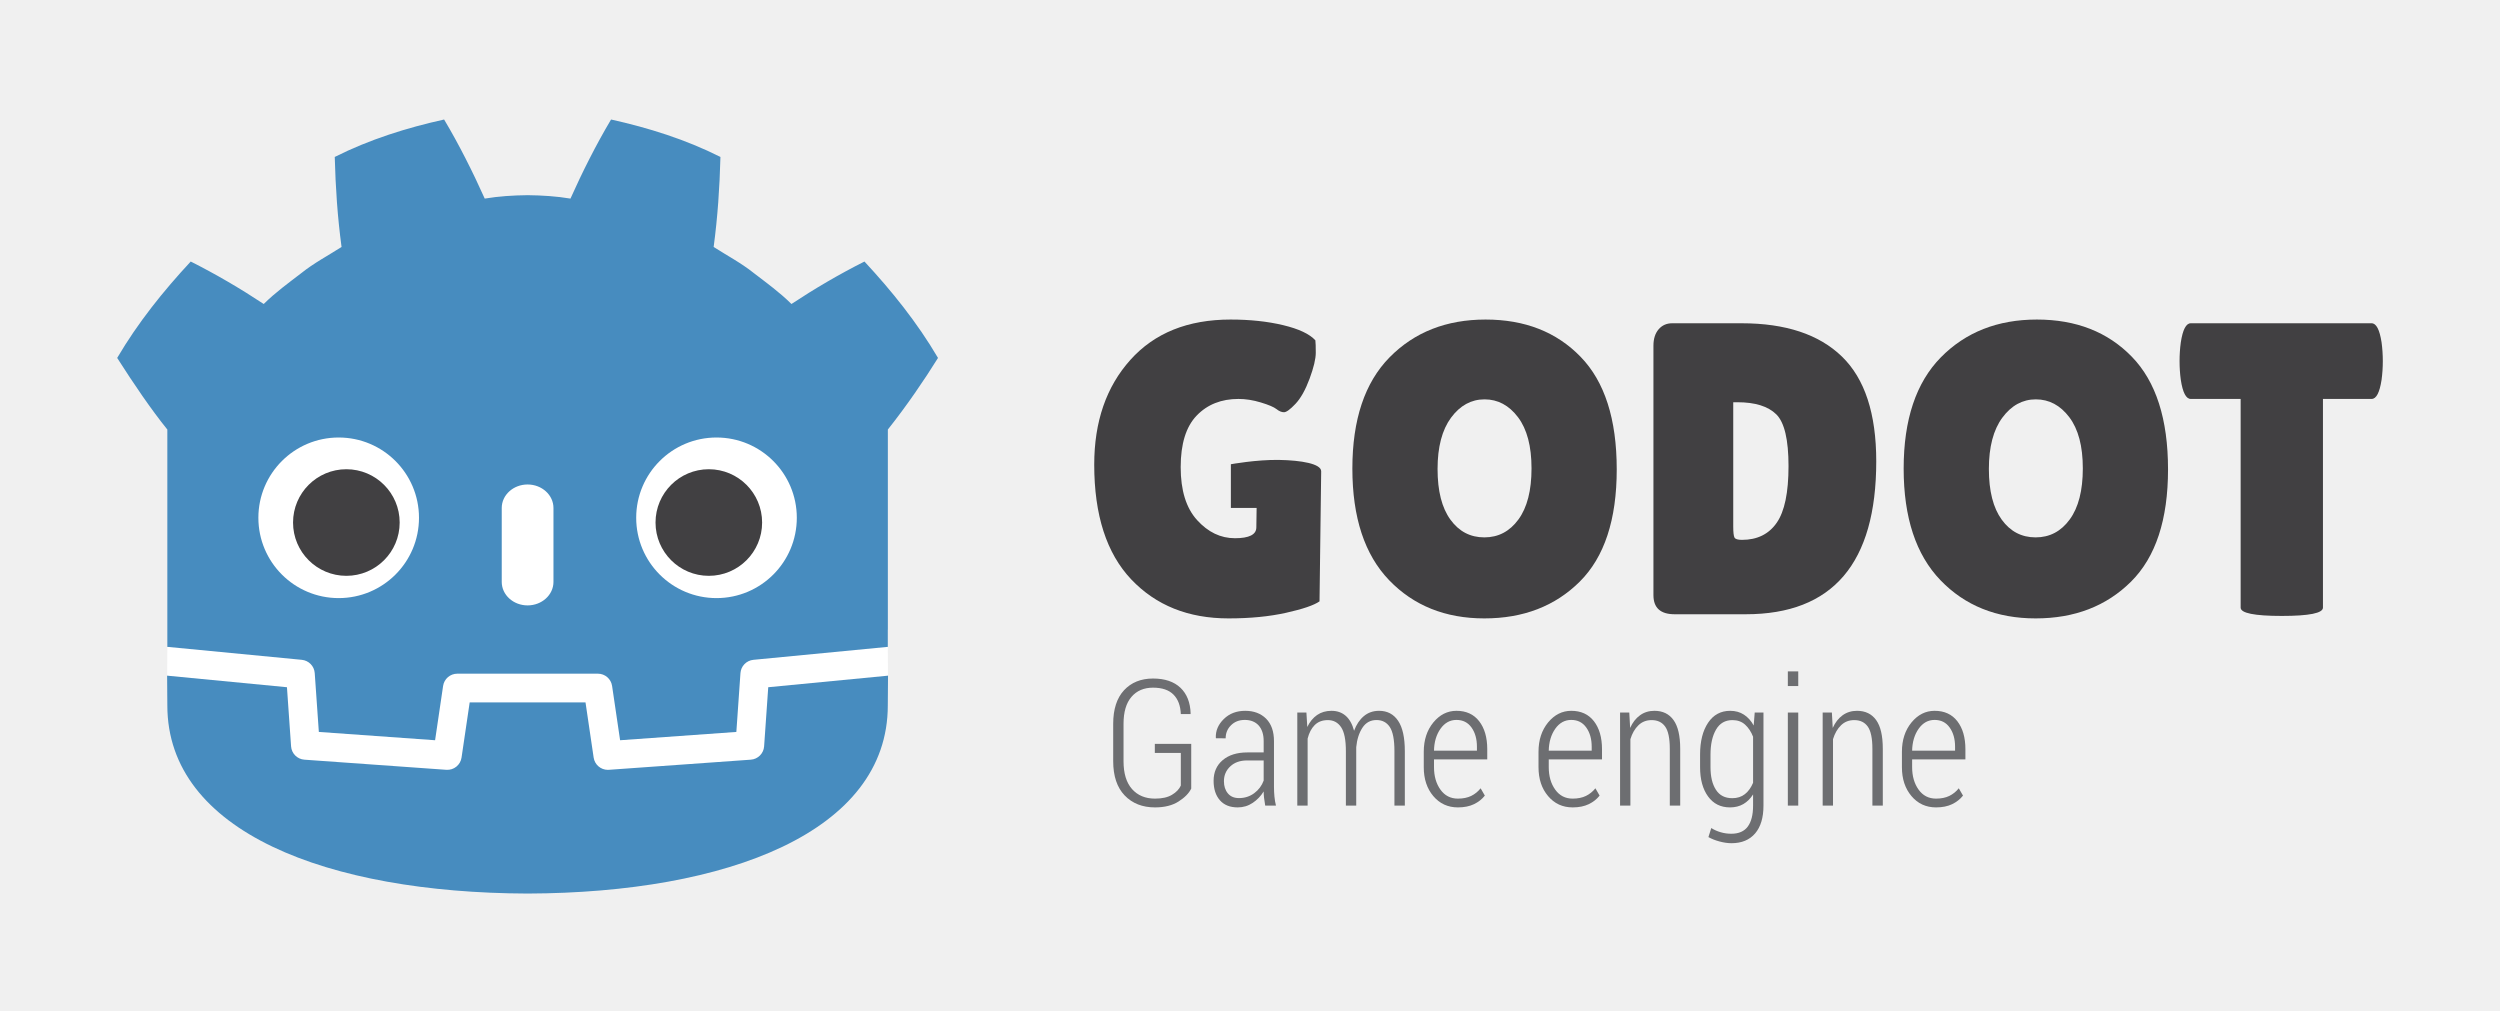
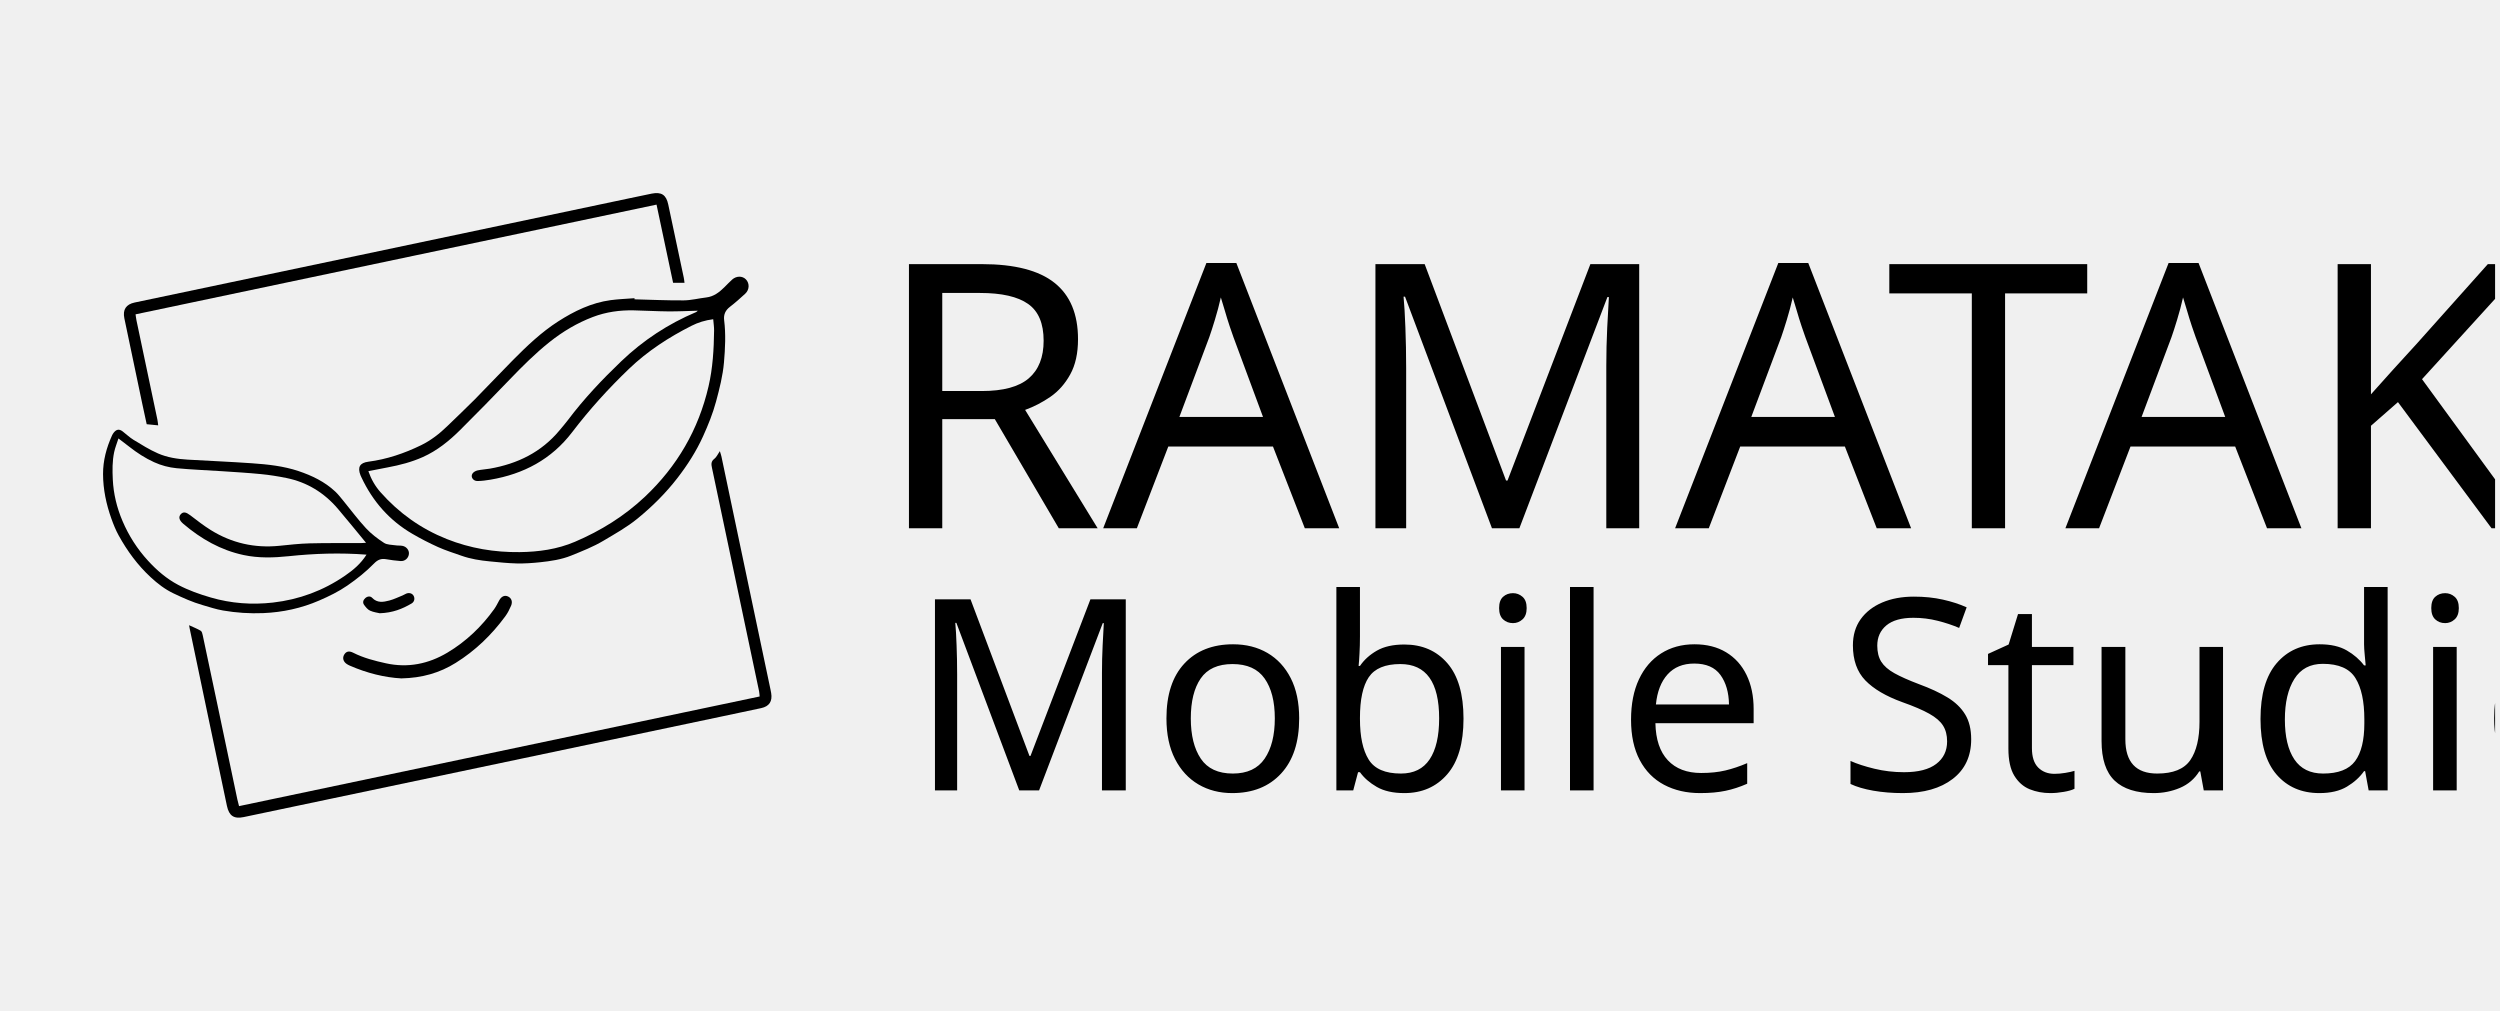
<svg xmlns="http://www.w3.org/2000/svg" id="svg2" version="1.1" xml:space="preserve" width="1024" height="414" viewBox="0 0 960 388.125">
  <defs id="defs6">
+     <rect x="380.11" y="218.234" width="598.525" height="88.523" id="rect8026" />
    <clipPath clipPathUnits="userSpaceOnUse" id="clipPath16">
      <path d="M 0,595.276 H 841.89 V 0 H 0 Z" id="path18" />
+     </clipPath>
+     <clipPath clipPathUnits="userSpaceOnUse" id="clipPath18">
+       <path d="M 0,566.93 H 566.93 V 0 H 0 Z" id="path16" />
    </clipPath>
  </defs>
  <g id="g10" transform="matrix(1.25,0,0,-1.25,-94.25,597.4987)">
    <g id="g12">
      <g id="g14" clip-path="url(#clipPath16)">
-         <g id="g20" transform="matrix(1.131053,0,0,1.131053,531.4495,355.3157)" style="stroke-width:0.884">
-           <path d="m 0,0 c -3.611,0 -6.636,-1.659 -9.09,-4.967 -2.441,-3.311 -3.668,-7.958 -3.668,-13.938 0,-5.993 1.166,-10.581 3.503,-13.778 2.333,-3.207 5.398,-4.804 9.2,-4.804 3.8,0 6.887,1.617 9.258,4.862 2.371,3.233 3.559,7.861 3.559,13.886 0,6.02 -1.227,10.654 -3.673,13.89 C 6.646,-1.617 3.616,0 0,0 m -0.055,-59.493 c -10.573,0 -19.195,3.46 -25.859,10.379 -6.655,6.925 -9.984,17.03 -9.984,30.314 0,13.292 3.367,23.356 10.101,30.209 6.736,6.844 15.431,10.269 26.082,10.269 10.649,0 19.251,-3.363 25.794,-10.109 6.555,-6.733 9.827,-16.94 9.827,-30.591 0,-13.661 -3.348,-23.822 -10.05,-30.49 -6.702,-6.654 -15.333,-9.981 -25.911,-9.981" style="fill:#414042;fill-opacity:1;fill-rule:nonzero;stroke:none;stroke-width:0.884" id="path22" />
+         <g id="g12-3" transform="translate(54.64973,-84.97163)">
+           <g id="g14-6" clip-path="url(#clipPath18)">
+             <g id="g20-7" transform="translate(239.8516,464.9028)">
+               <path d="m 0,0 c -2.543,-0.327 -4.661,-1.003 -6.645,-2.006 -6.996,-3.535 -13.507,-7.754 -19.207,-13.212 -6.329,-6.06 -12.18,-12.529 -17.492,-19.495 -6.341,-8.316 -14.901,-12.849 -25.074,-14.573 -1.326,-0.225 -2.677,-0.402 -4.018,-0.419 -1.318,-0.013 -2.169,1.265 -1.54,2.268 0.295,0.471 0.961,0.856 1.527,0.984 1.253,0.282 2.556,0.332 3.824,0.553 8.481,1.477 15.823,5.04 21.417,11.775 0.861,1.039 1.75,2.056 2.56,3.132 4.918,6.537 10.515,12.457 16.417,18.101 6.729,6.433 14.38,11.454 22.957,15.077 0.171,0.072 0.306,0.238 0.545,0.432 -3.145,-0.079 -6.125,-0.236 -9.105,-0.211 -3.516,0.028 -7.028,0.243 -10.543,0.318 -4.31,0.093 -8.518,-0.484 -12.575,-2.025 -4.867,-1.851 -9.276,-4.481 -13.339,-7.718 -4.368,-3.482 -8.306,-7.411 -12.17,-11.431 -5.041,-5.241 -10.115,-10.455 -15.28,-15.577 -3.377,-3.354 -7.062,-6.347 -11.479,-8.319 -3.451,-1.54 -7.066,-2.477 -10.76,-3.164 -1.939,-0.357 -3.871,-0.753 -5.96,-1.164 0.875,-2.511 2.109,-4.637 3.74,-6.479 5.651,-6.387 12.437,-11.224 20.367,-14.378 7.173,-2.854 14.678,-4.102 22.369,-4.01 5.824,0.071 11.556,0.852 16.996,3.178 7.946,3.396 15.183,7.89 21.477,13.823 9.909,9.346 16.482,20.636 19.555,33.93 1.302,5.627 1.632,11.364 1.703,17.118 C 0.281,-2.396 0.104,-1.298 0,0 m -24.175,6.116 c 5.032,-0.124 10.065,-0.366 15.094,-0.325 2.317,0.02 4.628,0.632 6.949,0.899 2.305,0.271 3.978,1.588 5.544,3.125 0.796,0.777 1.552,1.6 2.376,2.345 1.327,1.201 3.19,1.203 4.271,0.061 C 11.213,11 11.147,9.049 9.81,7.822 8.3,6.437 6.768,5.065 5.143,3.817 3.742,2.74 3.145,1.437 3.357,-0.292 3.892,-4.618 3.674,-8.955 3.303,-13.27 2.951,-17.353 1.936,-21.313 0.872,-25.275 c -0.996,-3.695 -2.412,-7.194 -3.979,-10.657 -2.089,-4.612 -4.792,-8.844 -7.88,-12.839 -3.597,-4.654 -7.742,-8.772 -12.295,-12.485 -3.233,-2.64 -6.869,-4.657 -10.437,-6.786 -3.144,-1.876 -6.526,-3.187 -9.884,-4.554 -3.052,-1.241 -6.318,-1.712 -9.574,-2.06 -2.381,-0.252 -4.788,-0.419 -7.177,-0.366 -2.792,0.062 -5.58,0.376 -8.362,0.638 -2.916,0.277 -5.806,0.736 -8.581,1.717 -2.418,0.853 -4.877,1.62 -7.213,2.668 -2.708,1.216 -5.362,2.589 -7.929,4.084 -7.051,4.105 -12.178,9.983 -15.634,17.349 -0.099,0.212 -0.205,0.422 -0.29,0.64 -0.961,2.478 -0.199,3.82 2.408,4.157 5.699,0.74 11.078,2.571 16.203,5.064 2.996,1.46 5.66,3.525 8.066,5.87 2.808,2.738 5.676,5.414 8.434,8.202 3.953,3.999 7.789,8.111 11.75,12.106 4.293,4.33 8.723,8.558 13.867,11.855 4.935,3.166 10.211,5.737 16.135,6.536 2.418,0.325 4.873,0.407 7.313,0.596 0.005,-0.114 0.008,-0.231 0.012,-0.344" style="fill:#000000;fill-opacity:1;fill-rule:evenodd;stroke:none" id="path22-5" />
+             </g>
+             <g id="g24-3" transform="translate(78.8403,370.9033)">
+               <path d="m 0,0 c 1.306,-0.606 2.497,-1.068 3.579,-1.709 0.352,-0.213 0.503,-0.879 0.608,-1.368 1.532,-7.165 3.043,-14.338 4.553,-21.509 2.028,-9.638 4.052,-19.279 6.082,-28.917 0.132,-0.622 0.31,-1.233 0.523,-2.069 53.307,11.225 106.533,22.435 159.928,33.68 -0.058,0.565 -0.064,1.071 -0.165,1.559 -4.817,22.893 -9.637,45.784 -14.48,68.671 -0.235,1.102 -0.332,1.98 0.733,2.789 0.66,0.504 1.025,1.394 1.689,2.349 0.2,-0.678 0.388,-1.18 0.497,-1.698 1.791,-8.486 3.57,-16.978 5.357,-25.466 3.235,-15.368 6.475,-30.739 9.711,-46.108 0.071,-0.346 0.141,-0.691 0.198,-1.039 0.429,-2.546 -0.58,-4.097 -3.068,-4.633 -3.837,-0.83 -7.682,-1.631 -11.524,-2.442 -20.416,-4.3 -40.832,-8.601 -61.249,-12.9 -19.785,-4.167 -39.573,-8.326 -59.36,-12.487 -8.948,-1.881 -17.89,-3.774 -26.842,-5.644 -3.002,-0.626 -4.504,0.389 -5.147,3.438 -2.01,9.518 -4.013,19.041 -6.012,28.561 -1.819,8.66 -3.63,17.323 -5.445,25.988 C 0.109,-0.686 0.072,-0.412 0,0" style="fill:#000000;fill-opacity:1;fill-rule:evenodd;stroke:none" id="path26-5" />
+             </g>
+             <g id="g28-6" transform="translate(133.3437,392.5825)">
+               <path d="m 0,0 c -8.122,0.626 -16.018,0.354 -23.909,-0.476 -4.619,-0.483 -9.255,-0.626 -13.834,0.353 -7.05,1.502 -13.108,4.968 -18.547,9.601 -1.301,1.107 -1.535,2.132 -0.746,2.968 0.767,0.813 1.597,0.639 2.924,-0.374 2.047,-1.562 4.086,-3.164 6.269,-4.517 6.438,-4.002 13.465,-5.597 21.025,-4.839 3.09,0.309 6.188,0.67 9.29,0.75 5.271,0.135 10.547,0.068 15.819,0.09 0.48,0.004 0.96,0.047 1.56,0.081 -2.979,3.608 -5.764,7.069 -8.644,10.45 -4.204,4.929 -9.463,8.174 -15.841,9.466 -2.575,0.521 -5.184,0.935 -7.8,1.191 -4.013,0.394 -8.044,0.626 -12.07,0.896 -4.61,0.307 -9.231,0.47 -13.828,0.91 -2.372,0.229 -4.707,0.841 -6.929,1.854 -2.742,1.247 -5.231,2.87 -7.589,4.724 -1.033,0.814 -2.091,1.601 -3.355,2.566 -0.498,-1.556 -1.033,-2.854 -1.32,-4.206 -0.585,-2.763 -0.556,-5.573 -0.42,-8.386 0.212,-4.442 1.253,-8.698 2.982,-12.761 1.917,-4.5 4.527,-8.594 7.846,-12.209 2.705,-2.952 5.689,-5.535 9.279,-7.428 3.186,-1.681 6.539,-2.861 9.966,-3.859 6.265,-1.829 12.662,-2.302 19.129,-1.564 8.058,0.922 15.456,3.658 22.154,8.267 C -4.079,-4.724 -1.767,-2.808 0,0 m -80.937,24.747 c -0.014,4.175 1.053,8.103 2.761,11.878 0.143,0.315 0.33,0.623 0.549,0.891 0.829,1.027 1.674,1.133 2.724,0.333 1.118,-0.853 2.137,-1.857 3.328,-2.578 2.452,-1.486 4.898,-3.031 7.512,-4.172 2.844,-1.245 5.953,-1.721 9.066,-1.905 6.598,-0.388 13.203,-0.66 19.796,-1.121 4.845,-0.339 9.696,-0.848 14.33,-2.405 4.12,-1.386 8.023,-3.254 11.243,-6.269 0.936,-0.872 1.728,-1.906 2.545,-2.899 2.302,-2.799 4.452,-5.734 6.916,-8.382 C 1.442,6.386 3.389,4.906 5.38,3.616 6.329,3 7.726,3.053 8.933,2.864 c 0.69,-0.11 1.413,-0.031 2.099,-0.16 1.262,-0.237 2.119,-1.368 1.992,-2.509 -0.14,-1.269 -1.213,-2.258 -2.545,-2.162 -1.513,0.108 -3.027,0.321 -4.525,0.575 -1.467,0.25 -2.537,-0.196 -3.591,-1.276 -2.496,-2.557 -5.278,-4.777 -8.232,-6.816 -2.721,-1.88 -5.668,-3.307 -8.651,-4.6 -5.456,-2.371 -11.215,-3.624 -17.181,-3.876 -4.167,-0.176 -8.308,0.1 -12.403,0.806 -2.116,0.363 -4.178,1.062 -6.252,1.659 -3.099,0.891 -6.025,2.204 -8.935,3.593 -2.63,1.256 -4.879,2.996 -6.983,4.941 -4.032,3.716 -7.233,8.096 -9.872,12.877 -0.899,1.632 -1.604,3.389 -2.233,5.148 -1.571,4.417 -2.542,8.964 -2.558,13.683" style="fill:#000000;fill-opacity:1;fill-rule:evenodd;stroke:none" id="path30-2" />
+             </g>
+             <g id="g32-9" transform="translate(231.0298,476.0986)">
+               <path d="M 0,0 H -3.504 C -5.184,7.922 -6.867,15.871 -8.591,24.013 -61.977,12.769 -115.204,1.561 -168.637,-9.693 c 0.104,-0.683 0.163,-1.302 0.292,-1.902 2.138,-10.158 4.286,-20.309 6.423,-30.469 0.107,-0.5 0.142,-1.015 0.238,-1.732 -1.255,0.125 -2.331,0.233 -3.532,0.349 -0.452,2.085 -0.909,4.134 -1.338,6.19 -1.846,8.778 -3.688,17.555 -5.522,26.332 -0.556,2.666 0.51,4.307 3.172,4.867 23,4.84 46.004,9.669 69.003,14.515 27.587,5.812 55.172,11.638 82.757,17.458 2.35,0.496 4.7,1.003 7.057,1.474 2.981,0.591 4.454,-0.349 5.084,-3.298 C -3.393,16.585 -1.81,9.07 -0.221,1.559 -0.125,1.104 -0.089,0.637 0,0" style="fill:#000000;fill-opacity:1;fill-rule:evenodd;stroke:none" id="path34-1" />
+             </g>
+             <g id="g36-2" transform="translate(144.04,354.5659)">
+               <path d="m 0,0 c -5.121,0.273 -10.576,1.627 -15.814,3.914 -0.321,0.143 -0.64,0.306 -0.935,0.499 -1.103,0.728 -1.416,1.879 -0.802,2.894 0.605,1.003 1.485,1.224 2.755,0.582 3.187,-1.615 6.616,-2.49 10.068,-3.251 6.726,-1.481 13.037,-0.203 18.878,3.274 5.747,3.426 10.509,7.978 14.402,13.419 0.579,0.813 1.019,1.726 1.498,2.606 0.682,1.26 1.668,1.72 2.72,1.233 1.048,-0.484 1.487,-1.591 0.946,-2.845 -0.49,-1.128 -1.053,-2.26 -1.779,-3.248 C 27.738,13.368 22.728,8.519 16.682,4.754 11.748,1.684 6.396,0.138 0,0" style="fill:#000000;fill-opacity:1;fill-rule:evenodd;stroke:none" id="path38-7" />
+             </g>
+             <g id="g40-0" transform="translate(137.4082,374.5801)">
+               <path d="m 0,0 c -0.61,0.152 -1.869,0.295 -2.971,0.793 -0.737,0.336 -1.345,1.099 -1.845,1.794 -0.51,0.709 -0.267,1.496 0.374,2.063 0.649,0.577 1.527,0.705 2.098,0.102 C -0.765,3.087 1.098,3.429 2.923,3.904 4.335,4.272 5.674,4.935 7.04,5.483 7.42,5.636 7.762,5.886 8.145,6.037 9.097,6.409 10.018,6.105 10.428,5.315 10.843,4.518 10.641,3.509 9.777,3 6.953,1.337 3.963,0.13 0,0" style="fill:#000000;fill-opacity:1;fill-rule:evenodd;stroke:none" id="path42-9" />
+             </g>
+           </g>
        </g>
-         <g id="g24" transform="matrix(1.131053,0,0,1.131053,607.8515,354.431)" style="stroke-width:0.884">
-           <path d="m 0,0 v -33.768 c 0,-1.577 0.116,-2.571 0.342,-2.988 0.224,-0.415 0.903,-0.623 2.029,-0.623 4.144,0 7.283,1.548 9.429,4.634 2.151,3.083 3.215,8.216 3.215,15.405 0,7.192 -1.113,11.878 -3.325,14.055 C 9.467,-1.102 5.946,0 1.129,0 Z m -21.675,-52.392 v 67.735 c 0,1.883 0.468,3.369 1.413,4.471 0.939,1.085 2.161,1.636 3.671,1.636 H 2.263 c 11.965,0 21.053,-3.018 27.257,-9.04 6.215,-6.02 9.322,-15.499 9.322,-28.447 0,-27.7 -11.821,-41.547 -35.456,-41.547 h -19.302 c -3.836,0 -5.759,1.727 -5.759,5.192" style="fill:#414042;fill-opacity:1;fill-rule:nonzero;stroke:none;stroke-width:0.884" id="path26" />
-         </g>
-         <g id="g28" transform="matrix(1.131053,0,0,1.131053,700.8107,355.3157)" style="stroke-width:0.884">
-           <path d="m 0,0 c -3.612,0 -6.645,-1.659 -9.095,-4.967 -2.44,-3.311 -3.662,-7.958 -3.662,-13.938 0,-5.993 1.169,-10.581 3.499,-13.778 2.33,-3.207 5.398,-4.804 9.2,-4.804 3.801,0 6.89,1.617 9.258,4.862 2.372,3.233 3.56,7.861 3.56,13.886 0,6.02 -1.225,10.654 -3.671,13.89 C 6.642,-1.617 3.616,0 0,0 m -0.058,-59.493 c -10.577,0 -19.193,3.46 -25.851,10.379 -6.663,6.925 -9.993,17.03 -9.993,30.314 0,13.292 3.367,23.356 10.1,30.209 6.741,6.844 15.431,10.269 26.086,10.269 10.651,0 19.246,-3.363 25.797,-10.109 6.55,-6.733 9.822,-16.94 9.822,-30.591 0,-13.661 -3.349,-23.822 -10.05,-30.49 -6.699,-6.654 -15.338,-9.981 -25.911,-9.981" style="fill:#414042;fill-opacity:1;fill-rule:nonzero;stroke:none;stroke-width:0.884" id="path30" />
-         </g>
-         <g id="g32" transform="matrix(1.131053,0,0,1.131053,789.0113,291.3351)" style="stroke-width:0.884">
-           <path d="m 0,0 c 0,-1.496 -3.721,-2.255 -11.176,-2.255 -7.448,0 -11.18,0.759 -11.18,2.255 v 56.681 h -13.545 c -1.281,0 -2.185,1.727 -2.71,5.198 -0.226,1.652 -0.334,3.343 -0.334,5.077 0,1.724 0.108,3.422 0.334,5.077 0.525,3.462 1.429,5.202 2.71,5.202 h 49.112 c 1.279,0 2.179,-1.74 2.712,-5.202 0.221,-1.655 0.335,-3.353 0.335,-5.077 0,-1.734 -0.114,-3.425 -0.335,-5.077 C 15.39,58.408 14.49,56.681 13.211,56.681 H 0 Z" style="fill:#414042;fill-opacity:1;fill-rule:nonzero;stroke:none;stroke-width:0.884" id="path34" />
-         </g>
-         <g id="g36" transform="matrix(1.131053,0,0,1.131053,468.2655,336.7128)" style="stroke-width:0.884">
-           <path d="m 0,0 c -6.078,0.094 -13.034,-1.173 -13.034,-1.173 v -11.863 h 6.995 l -0.078,-5.288 c 0,-1.959 -1.942,-2.943 -5.815,-2.943 -3.878,0 -7.303,1.642 -10.274,4.917 -2.978,3.279 -4.459,8.072 -4.459,14.388 0,6.329 1.447,10.995 4.345,14.006 2.892,3.008 6.683,4.517 11.346,4.517 1.959,0 3.987,-0.316 6.096,-0.961 2.11,-0.639 3.519,-1.238 4.238,-1.799 0.713,-0.577 1.391,-0.85 2.032,-0.85 0.638,0 1.671,0.746 3.1,2.255 1.431,1.505 2.713,3.786 3.844,6.827 1.126,3.057 1.69,5.4 1.69,7.062 0,1.649 -0.036,2.786 -0.109,3.386 -1.581,1.73 -4.499,3.102 -8.755,4.122 -4.248,1.017 -9.011,1.522 -14.28,1.522 -11.594,0 -20.66,-3.65 -27.207,-10.95 -6.552,-7.303 -9.822,-16.783 -9.822,-28.452 0,-13.701 3.347,-24.087 10.041,-31.162 6.706,-7.074 15.51,-10.607 26.425,-10.607 5.87,0 11.08,0.505 15.632,1.522 4.557,1.013 7.586,2.053 9.093,3.105 l 0.452,35.33 C 11.496,-1.036 6.078,-0.104 0,0" style="fill:#414042;fill-opacity:1;fill-rule:nonzero;stroke:none;stroke-width:0.884" id="path38" />
-         </g>
-         <g id="g40" transform="matrix(1.131053,0,0,1.131053,441.3472,235.7512)" style="stroke-width:0.884">
-           <path d="m 0,0 c -0.624,-1.28 -1.771,-2.454 -3.449,-3.516 -1.676,-1.069 -3.805,-1.6 -6.391,-1.6 -3.412,0 -6.156,1.075 -8.24,3.249 -2.076,2.157 -3.116,5.266 -3.116,9.323 v 10.116 c 0,3.969 0.98,7.013 2.946,9.138 1.962,2.108 4.59,3.177 7.872,3.177 3.208,0 5.695,-0.844 7.455,-2.513 1.755,-1.675 2.677,-4.015 2.757,-7.003 L -0.21,20.238 h -2.619 c -0.094,2.29 -0.759,4.057 -2.01,5.305 -1.244,1.238 -3.095,1.864 -5.539,1.864 -2.473,0 -4.432,-0.837 -5.866,-2.516 -1.43,-1.675 -2.143,-4.103 -2.143,-7.293 V 7.424 c 0,-3.308 0.771,-5.83 2.311,-7.567 1.54,-1.724 3.616,-2.588 6.236,-2.588 1.913,0 3.451,0.339 4.602,1.033 1.155,0.684 1.956,1.519 2.409,2.51 v 8.861 h -7.06 v 2.463 H 0 Z" style="fill:#6d6e71;fill-opacity:1;fill-rule:nonzero;stroke:none;stroke-width:0.884" id="path42" />
-         </g>
-         <g id="g44" transform="matrix(1.131053,0,0,1.131053,456.0153,232.825)" style="stroke-width:0.884">
-           <path d="m 0,0 c 1.553,0 2.936,0.44 4.144,1.336 1.21,0.9 2.058,2.037 2.561,3.422 v 5.468 H 2.213 c -1.91,0 -3.44,-0.541 -4.585,-1.623 C -3.52,7.528 -4.088,6.185 -4.088,4.588 -4.088,3.239 -3.733,2.131 -3.014,1.277 -2.296,0.42 -1.292,0 0,0 M 7.124,-2.04 C 6.984,-1.164 6.875,-0.453 6.806,0.104 6.739,0.671 6.705,1.235 6.705,1.808 5.938,0.554 4.948,-0.486 3.725,-1.301 2.504,-2.122 1.146,-2.529 -0.35,-2.529 c -2.092,0 -3.701,0.648 -4.84,1.946 -1.132,1.303 -1.704,3.059 -1.704,5.276 0,2.343 0.823,4.223 2.473,5.618 1.649,1.395 3.89,2.092 6.709,2.092 h 4.417 v 3.106 c 0,1.786 -0.456,3.193 -1.351,4.21 -0.914,1.004 -2.17,1.512 -3.791,1.512 -1.508,0 -2.752,-0.479 -3.728,-1.45 -0.973,-0.965 -1.456,-2.144 -1.456,-3.549 l -2.623,0.023 -0.046,0.137 c -0.074,1.906 0.647,3.591 2.168,5.084 1.515,1.489 3.459,2.229 5.825,2.229 2.338,0 4.22,-0.711 5.657,-2.128 1.429,-1.431 2.146,-3.471 2.146,-6.124 V 3.057 c 0,-0.903 0.042,-1.78 0.121,-2.617 0.081,-0.848 0.212,-1.665 0.417,-2.48 z" style="fill:#6d6e71;fill-opacity:1;fill-rule:nonzero;stroke:none;stroke-width:0.884" id="path46" />
-         </g>
-         <g id="g48" transform="matrix(1.131053,0,0,1.131053,476.7303,259.1052)" style="stroke-width:0.884">
-           <path d="m 0,0 0.24,-3.923 c 0.664,1.404 1.554,2.486 2.657,3.255 1.107,0.759 2.41,1.138 3.906,1.138 1.527,0 2.814,-0.444 3.852,-1.343 1.039,-0.896 1.805,-2.252 2.292,-4.074 0.623,1.682 1.505,3.011 2.65,3.973 1.145,0.964 2.534,1.444 4.143,1.444 2.217,0 3.937,-0.897 5.156,-2.692 1.224,-1.799 1.834,-4.559 1.834,-8.288 v -14.765 h -2.823 v 14.814 c 0,3.1 -0.429,5.283 -1.263,6.538 -0.839,1.257 -2.042,1.89 -3.598,1.89 -1.637,0 -2.915,-0.691 -3.834,-2.096 -0.914,-1.405 -1.478,-3.161 -1.683,-5.282 v -0.655 -15.209 H 10.72 v 14.798 c 0,3.027 -0.424,5.194 -1.292,6.488 -0.864,1.294 -2.066,1.936 -3.609,1.936 -1.475,0 -2.668,-0.45 -3.562,-1.342 -0.9,-0.897 -1.54,-2.125 -1.928,-3.683 V -25.275 H -2.477 V 0 Z" style="fill:#6d6e71;fill-opacity:1;fill-rule:nonzero;stroke:none;stroke-width:0.884" id="path50" />
-         </g>
-         <g id="g52" transform="matrix(1.131053,0,0,1.131053,522.8228,256.8387)" style="stroke-width:0.884">
-           <path d="m 0,0 c -1.758,0 -3.202,-0.802 -4.334,-2.402 -1.133,-1.606 -1.718,-3.585 -1.765,-5.944 h 11.66 v 1.082 c 0,2.086 -0.489,3.823 -1.469,5.201 C 3.106,-0.684 1.745,0 0,0 m 0.397,-23.76 c -2.725,0 -4.954,1.026 -6.685,3.073 -1.726,2.043 -2.591,4.657 -2.591,7.841 v 4.197 c 0,3.19 0.867,5.85 2.602,7.965 1.739,2.105 3.828,3.158 6.277,3.158 2.648,0 4.699,-0.939 6.164,-2.823 1.468,-1.887 2.201,-4.422 2.201,-7.603 v -2.773 H -6.099 v -2.102 c 0,-2.447 0.586,-4.484 1.752,-6.11 1.168,-1.63 2.755,-2.438 4.744,-2.438 1.382,0 2.585,0.244 3.588,0.724 1.003,0.491 1.863,1.179 2.578,2.082 l 1.149,-1.988 C 6.949,-21.525 5.96,-22.307 4.753,-22.887 3.549,-23.464 2.094,-23.76 0.397,-23.76" style="fill:#6d6e71;fill-opacity:1;fill-rule:nonzero;stroke:none;stroke-width:0.884" id="path54" />
-         </g>
-         <g id="g56" transform="matrix(1.131053,0,0,1.131053,558.0805,256.8387)" style="stroke-width:0.884">
-           <path d="M 0,0 C -1.763,0 -3.21,-0.802 -4.341,-2.402 -5.467,-4.008 -6.053,-5.987 -6.104,-8.346 H 5.559 v 1.082 c 0,2.086 -0.488,3.823 -1.474,5.201 C 3.104,-0.684 1.744,0 0,0 m 0.394,-23.76 c -2.726,0 -4.951,1.026 -6.679,3.073 -1.733,2.043 -2.6,4.657 -2.6,7.841 v 4.197 c 0,3.19 0.871,5.85 2.602,7.965 1.744,2.105 3.834,3.158 6.283,3.158 2.643,0 4.703,-0.939 6.164,-2.823 1.463,-1.887 2.197,-4.422 2.197,-7.603 v -2.773 H -6.104 v -2.102 c 0,-2.447 0.587,-4.484 1.76,-6.11 1.162,-1.63 2.742,-2.438 4.738,-2.438 1.387,0 2.585,0.244 3.585,0.724 1.007,0.491 1.866,1.179 2.589,2.082 l 1.141,-1.988 c -0.764,-0.968 -1.75,-1.75 -2.959,-2.33 -1.204,-0.577 -2.658,-0.873 -4.356,-0.873" style="fill:#6d6e71;fill-opacity:1;fill-rule:nonzero;stroke:none;stroke-width:0.884" id="path58" />
-         </g>
-         <g id="g60" transform="matrix(1.131053,0,0,1.131053,575.9168,259.1052)" style="stroke-width:0.884">
-           <path d="m 0,0 0.23,-4.178 c 0.674,1.483 1.564,2.634 2.682,3.435 1.108,0.805 2.413,1.213 3.914,1.213 2.258,0 3.988,-0.835 5.189,-2.513 1.214,-1.675 1.815,-4.279 1.815,-7.812 v -15.42 h -2.825 v 15.394 c 0,2.888 -0.423,4.905 -1.264,6.075 -0.836,1.17 -2.065,1.753 -3.665,1.753 -1.435,0 -2.638,-0.466 -3.603,-1.414 C 1.504,-4.406 0.782,-5.657 0.301,-7.234 V -25.275 H -2.504 V 0 Z" style="fill:#6d6e71;fill-opacity:1;fill-rule:nonzero;stroke:none;stroke-width:0.884" id="path62" />
-         </g>
-         <g id="g64" transform="matrix(1.131053,0,0,1.131053,600.8685,242.3088)" style="stroke-width:0.884">
-           <path d="m 0,0 c 0,-2.565 0.486,-4.605 1.472,-6.123 0.974,-1.532 2.457,-2.288 4.436,-2.288 1.356,0 2.498,0.361 3.435,1.101 0.934,0.74 1.672,1.77 2.218,3.077 v 12.52 c -0.525,1.346 -1.246,2.434 -2.157,3.272 -0.91,0.824 -2.062,1.238 -3.448,1.238 -1.975,0 -3.468,-0.86 -4.46,-2.587 C 0.497,8.48 0,6.224 0,3.454 Z m -2.833,3.454 c 0,3.582 0.723,6.459 2.177,8.627 1.442,2.157 3.448,3.239 6.004,3.239 1.419,0 2.664,-0.346 3.728,-1.04 1.066,-0.681 1.947,-1.678 2.654,-2.946 l 0.274,3.516 h 2.381 v -25.298 c 0,-3.239 -0.751,-5.749 -2.26,-7.525 -1.511,-1.769 -3.657,-2.665 -6.428,-2.665 -0.996,0 -2.067,0.156 -3.212,0.459 -1.147,0.303 -2.162,0.701 -3.052,1.2 l 0.776,2.463 c 0.759,-0.492 1.608,-0.873 2.548,-1.141 0.932,-0.277 1.895,-0.41 2.894,-0.41 2.009,0 3.498,0.645 4.46,1.932 0.966,1.304 1.45,3.19 1.45,5.687 v 3.057 c -0.717,-1.138 -1.597,-2.011 -2.64,-2.614 -1.039,-0.606 -2.253,-0.909 -3.622,-0.909 -2.539,0 -4.53,0.994 -5.968,2.982 C -2.11,-5.948 -2.833,-3.301 -2.833,0 Z" style="fill:#6d6e71;fill-opacity:1;fill-rule:nonzero;stroke:none;stroke-width:0.884" id="path66" />
-         </g>
-         <path d="m 627.823,230.518 h -3.201 v 28.587 h 3.201 z m 0,36.726 h -3.201 v 4.504 h 3.201 z" style="fill:#6d6e71;fill-opacity:1;fill-rule:nonzero;stroke:none;stroke-width:1" id="path68" />
-         <g id="g70" transform="matrix(1.131053,0,0,1.131053,638.1538,259.1052)" style="stroke-width:0.884">
-           <path d="m 0,0 0.23,-4.178 c 0.676,1.483 1.562,2.634 2.678,3.435 1.115,0.805 2.422,1.213 3.916,1.213 2.258,0 3.995,-0.835 5.199,-2.513 1.211,-1.675 1.807,-4.279 1.807,-7.812 v -15.42 h -2.825 v 15.394 c 0,2.888 -0.422,4.905 -1.261,6.075 -0.843,1.17 -2.063,1.753 -3.668,1.753 -1.434,0 -2.635,-0.466 -3.599,-1.414 C 1.51,-4.406 0.785,-5.657 0.306,-7.234 V -25.275 H -2.503 V 0 Z" style="fill:#6d6e71;fill-opacity:1;fill-rule:nonzero;stroke:none;stroke-width:0.884" id="path72" />
-         </g>
-         <g id="g74" transform="matrix(1.131053,0,0,1.131053,669.7088,256.8387)" style="stroke-width:0.884">
-           <path d="M 0,0 C -1.763,0 -3.208,-0.802 -4.334,-2.402 -5.463,-4.008 -6.052,-5.987 -6.102,-8.346 H 5.56 v 1.082 c 0,2.086 -0.486,3.823 -1.47,5.201 C 3.109,-0.684 1.747,0 0,0 m 0.401,-23.76 c -2.733,0 -4.958,1.026 -6.681,3.073 -1.73,2.043 -2.595,4.657 -2.595,7.841 v 4.197 c 0,3.19 0.865,5.85 2.6,7.965 1.739,2.105 3.831,3.158 6.275,3.158 2.646,0 4.706,-0.939 6.172,-2.823 1.462,-1.887 2.195,-4.422 2.195,-7.603 v -2.773 H -6.102 v -2.102 c 0,-2.447 0.59,-4.484 1.757,-6.11 1.166,-1.63 2.748,-2.438 4.746,-2.438 1.382,0 2.579,0.244 3.578,0.724 1.012,0.491 1.869,1.179 2.591,2.082 l 1.147,-1.988 c -0.769,-0.968 -1.755,-1.75 -2.962,-2.33 -1.203,-0.577 -2.658,-0.873 -4.354,-0.873" style="fill:#6d6e71;fill-opacity:1;fill-rule:nonzero;stroke:none;stroke-width:0.884" id="path76" />
-         </g>
-         <g id="g78" transform="matrix(1.131053,0,0,1.131053,348.1311,279.2668)" style="stroke-width:0.884">
-           <path d="m 0,0 c 0,0 -0.325,1.994 -0.515,1.976 l -36.182,-3.491 c -2.879,-0.278 -5.115,-2.574 -5.317,-5.459 l -0.994,-14.247 -27.992,-1.997 -1.904,12.912 c -0.424,2.872 -2.932,5.037 -5.835,5.037 h -38.188 c -2.902,0 -5.41,-2.165 -5.834,-5.037 l -1.905,-12.912 -27.992,1.997 -0.994,14.247 c -0.202,2.886 -2.438,5.182 -5.317,5.46 l -36.2,3.49 c -0.187,0.018 -0.324,-1.978 -0.511,-1.978 l -0.049,-7.83 30.658,-4.944 1.004,-14.374 c 0.203,-2.91 2.551,-5.263 5.463,-5.472 l 38.551,-2.75 c 0.146,-0.01 0.29,-0.016 0.434,-0.016 2.897,0 5.401,2.166 5.825,5.038 l 1.959,13.286 h 28.005 l 1.959,-13.286 c 0.423,-2.871 2.93,-5.037 5.831,-5.037 0.142,0 0.284,0.005 0.423,0.015 l 38.556,2.75 c 2.911,0.209 5.26,2.562 5.463,5.472 l 1.003,14.374 30.645,4.966 z" style="fill:#ffffff;fill-opacity:1;fill-rule:nonzero;stroke:none;stroke-width:0.884" id="path80" />
-         </g>
-         <g id="g82" transform="matrix(1.131053,0,0,1.131053,126.8061,346.0453)" style="stroke-width:0.884">
-           <path d="m 0,0 v -47.514 -6.035 -5.492 c 0.108,-0.001 0.216,-0.005 0.323,-0.015 l 36.196,-3.49 c 1.896,-0.183 3.382,-1.709 3.514,-3.609 l 1.116,-15.978 31.574,-2.253 2.175,14.747 c 0.282,1.912 1.922,3.329 3.856,3.329 h 38.188 c 1.933,0 3.573,-1.417 3.855,-3.329 l 2.175,-14.747 31.575,2.253 1.115,15.978 c 0.133,1.9 1.618,3.425 3.514,3.609 l 36.182,3.49 c 0.107,0.01 0.214,0.014 0.322,0.015 v 4.711 l 0.015,0.005 V 0 c 5.097,6.416 9.923,13.494 13.621,19.449 -5.651,9.62 -12.575,18.217 -19.976,26.182 -6.864,-3.455 -13.531,-7.369 -19.828,-11.534 -3.151,3.132 -6.7,5.694 -10.186,8.372 -3.425,2.751 -7.285,4.768 -10.946,7.118 1.09,8.117 1.629,16.108 1.846,24.448 -9.446,4.754 -19.519,7.906 -29.708,10.17 -4.068,-6.837 -7.788,-14.241 -11.028,-21.479 -3.842,0.642 -7.702,0.88 -11.567,0.926 v 0.006 c -0.027,0 -0.052,-0.006 -0.075,-0.006 -0.024,0 -0.049,0.006 -0.073,0.006 V 63.652 C 93.903,63.606 90.046,63.368 86.203,62.726 82.965,69.964 79.247,77.368 75.173,84.205 64.989,81.941 54.915,78.789 45.47,74.035 45.686,65.695 46.225,57.704 47.318,49.587 43.65,47.237 39.795,45.22 36.369,42.469 32.888,39.791 29.333,37.229 26.181,34.097 19.884,38.262 13.219,42.176 6.353,45.631 -1.048,37.666 -7.968,29.069 -13.621,19.449 -9.178,12.475 -4.413,5.466 0,0 Z" style="fill:#478cbf;fill-opacity:1;fill-rule:nonzero;stroke:none;stroke-width:0.884" id="path84" />
-         </g>
-         <g id="g86" transform="matrix(1.131053,0,0,1.131053,311.4033,266.8844)" style="stroke-width:0.884">
-           <path d="m 0,0 -1.121,-16.063 c -0.135,-1.936 -1.675,-3.477 -3.611,-3.616 l -38.555,-2.751 c -0.094,-0.007 -0.188,-0.01 -0.281,-0.01 -1.916,0 -3.569,1.406 -3.852,3.33 l -2.211,14.994 H -81.09 l -2.211,-14.994 c -0.297,-2.018 -2.101,-3.469 -4.133,-3.32 l -38.555,2.751 c -1.936,0.139 -3.476,1.68 -3.611,3.616 L -130.721,0 -163.268,3.138 c 0.015,-3.498 0.06,-7.33 0.06,-8.093 0,-34.374 43.605,-50.896 97.781,-51.086 h 0.066 0.067 c 54.176,0.19 97.766,16.712 97.766,51.086 0,0.777 0.047,4.593 0.063,8.093 z" style="fill:#478cbf;fill-opacity:1;fill-rule:nonzero;stroke:none;stroke-width:0.884" id="path88" />
-         </g>
-         <g id="g90" transform="matrix(1.131053,0,0,1.131053,204.1139,318.9377)" style="stroke-width:0.884">
-           <path d="m 0,0 c 0,-12.052 -9.765,-21.815 -21.813,-21.815 -12.042,0 -21.81,9.763 -21.81,21.815 0,12.044 9.768,21.802 21.81,21.802 C -9.765,21.802 0,12.044 0,0" style="fill:#ffffff;fill-opacity:1;fill-rule:nonzero;stroke:none;stroke-width:0.884" id="path92" />
-         </g>
-         <g id="g94" transform="matrix(1.131053,0,0,1.131053,198.1775,317.4744)" style="stroke-width:0.884">
-           <path d="m 0,0 c 0,-7.994 -6.479,-14.473 -14.479,-14.473 -7.996,0 -14.479,6.479 -14.479,14.473 0,7.994 6.483,14.479 14.479,14.479 C -6.479,14.479 0,7.994 0,0" style="fill:#414042;fill-opacity:1;fill-rule:nonzero;stroke:none;stroke-width:0.884" id="path96" />
-         </g>
-         <g id="g98" transform="matrix(1.131053,0,0,1.131053,237.475,292.0191)" style="stroke-width:0.884">
-           <path d="m 0,0 c -3.878,0 -7.021,2.858 -7.021,6.381 v 20.081 c 0,3.52 3.143,6.381 7.021,6.381 3.878,0 7.028,-2.861 7.028,-6.381 V 6.381 C 7.028,2.858 3.878,0 0,0" style="fill:#ffffff;fill-opacity:1;fill-rule:nonzero;stroke:none;stroke-width:0.884" id="path100" />
-         </g>
-         <g id="g102" transform="matrix(1.131053,0,0,1.131053,270.8402,318.9377)" style="stroke-width:0.884">
-           <path d="m 0,0 c 0,-12.052 9.765,-21.815 21.815,-21.815 12.041,0 21.808,9.763 21.808,21.815 0,12.044 -9.767,21.802 -21.808,21.802 C 9.765,21.802 0,12.044 0,0" style="fill:#ffffff;fill-opacity:1;fill-rule:nonzero;stroke:none;stroke-width:0.884" id="path104" />
-         </g>
-         <g id="g106" transform="matrix(1.131053,0,0,1.131053,276.7781,317.4744)" style="stroke-width:0.884">
-           <path d="m 0,0 c 0,-7.994 6.477,-14.473 14.471,-14.473 8.002,0 14.479,6.479 14.479,14.473 0,7.994 -6.477,14.479 -14.479,14.479 C 6.477,14.479 0,7.994 0,0" style="fill:#414042;fill-opacity:1;fill-rule:nonzero;stroke:none;stroke-width:0.884" id="path108" />
-         </g>
+         <text xml:space="preserve" transform="scale(1,-1)" style="font-variant:normal;font-weight:normal;font-stretch:normal;font-size:113.645px;font-family:Bulo-Regular;-inkscape-font-specification:Bulo-Regular;writing-mode:lr-tb;fill:#000000;fill-opacity:1;fill-rule:nonzero;stroke:none;stroke-width:2.323" id="text46" x="343.614" y="-315.72">
+           <tspan x="343.614 409.528 475.215 568.062 629.885 681.139 746.826" y="-315.72" id="tspan44" style="stroke-width:2.323">RAMATAK</tspan>
+         </text>
+         <text xml:space="preserve" transform="matrix(1.101096,0,0,-1.101096,-63.89947,567.976)" id="text8024" style="font-style:normal;font-variant:normal;font-weight:normal;font-stretch:normal;font-size:74.667px;line-height:1.25;font-family:ProggySquareTTSZ;-inkscape-font-specification:ProggySquareTTSZ;white-space:pre;shape-inside:url(#rect8026);fill:#000000;fill-opacity:1;stroke:none">
+           <tspan x="380.109" y="302.234" id="tspan8142">Mobile Studio</tspan>
+         </text>
      </g>
    </g>
  </g>
</svg>
